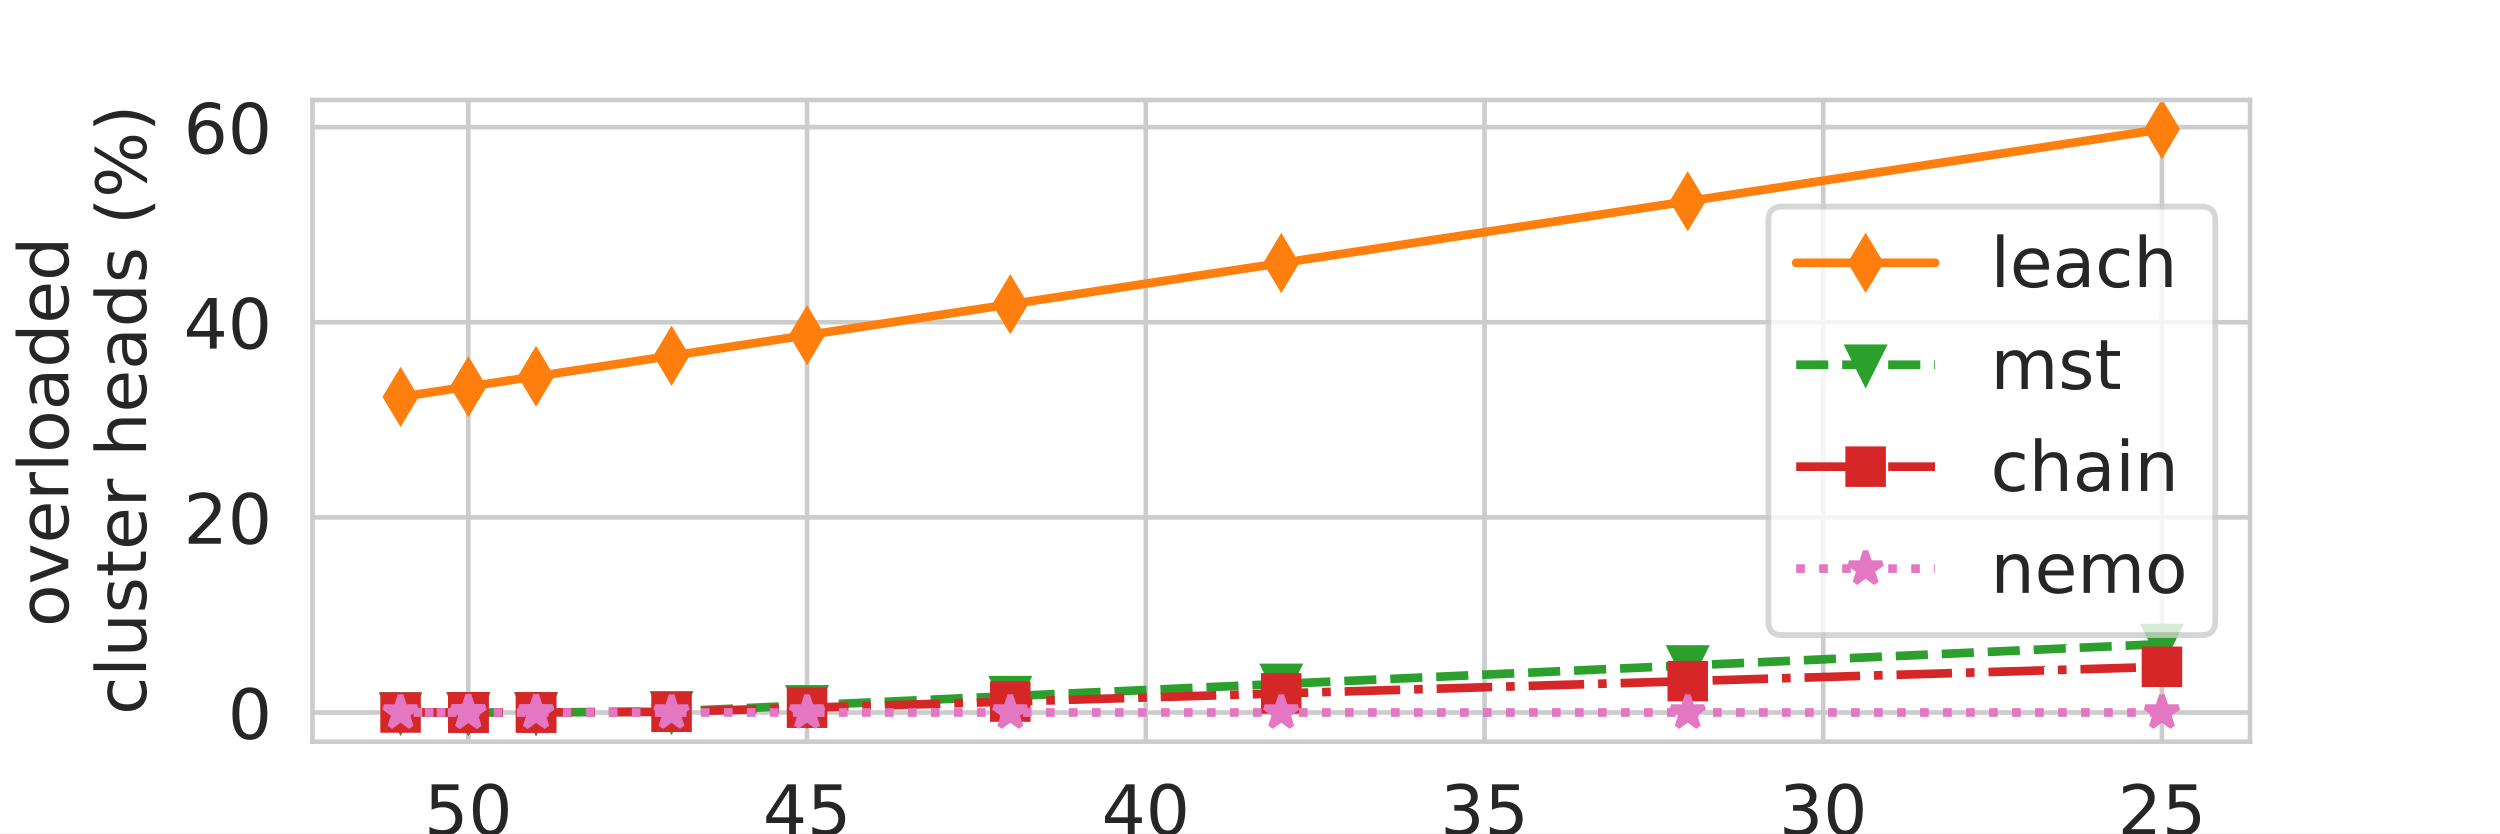
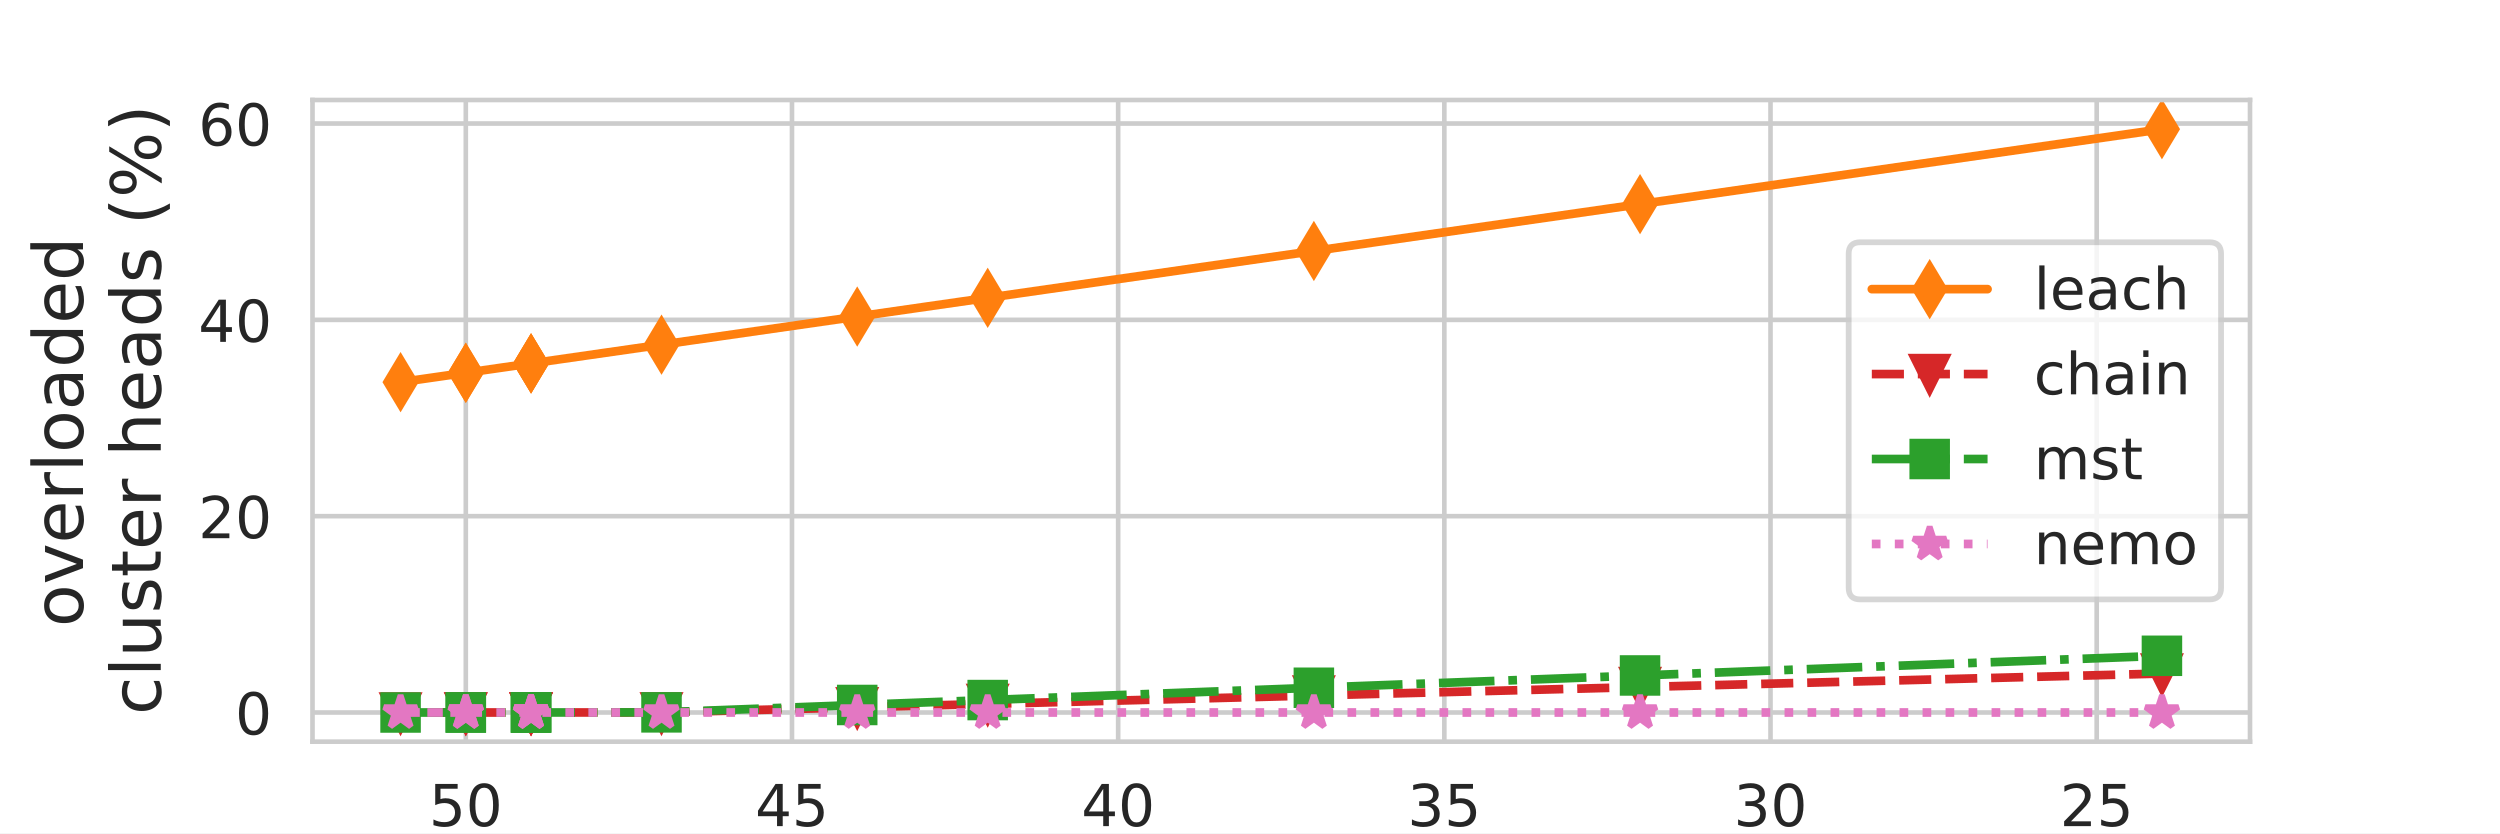
<svg xmlns="http://www.w3.org/2000/svg" xmlns:xlink="http://www.w3.org/1999/xlink" width="432pt" height="144pt" viewBox="0 0 432 144" version="1.1">
  <defs>
    <style type="text/css">*{stroke-linejoin: round; stroke-linecap: butt}</style>
  </defs>
  <g id="figure_1">
    <g id="patch_1">
      <path d="M 0 144  L 432 144  L 432 0  L 0 0  z " style="fill: #ffffff" />
    </g>
    <g id="axes_1">
      <g id="patch_2">
        <path d="M 54 128.16  L 388.8 128.16  L 388.8 17.28  L 54 17.28  z " style="fill: #ffffff" />
      </g>
      <g id="matplotlib.axis_1">
        <g id="xtick_1">
          <g id="line2d_1">
-             <path d="M 373.582 128.16  L 373.582 17.28  " clip-path="url(#pb130b63927)" style="fill: none; stroke: #cccccc; stroke-width: 0.8; stroke-linecap: round" />
+             <path d="M 362.309 128.16  L 362.309 17.28  " clip-path="url(#p43f0b38e1e)" style="fill: none; stroke: #cccccc; stroke-width: 0.8; stroke-linecap: round" />
          </g>
          <g id="text_1">
-             <g style="fill: #262626" transform="translate(365.9468 144.2781) scale(0.12 -0.12)">
+             <g style="fill: #262626" transform="translate(355.9466 142.7584) scale(0.1 -0.1)">
              <defs>
                <path id="DejaVuSans-32" d="M 1228 531  L 3431 531  L 3431 0  L 469 0  L 469 531  Q 828 903 1448 1529  Q 2069 2156 2228 2338  Q 2531 2678 2651 2914  Q 2772 3150 2772 3378  Q 2772 3750 2511 3984  Q 2250 4219 1831 4219  Q 1534 4219 1204 4116  Q 875 4013 500 3803  L 500 4441  Q 881 4594 1212 4672  Q 1544 4750 1819 4750  Q 2544 4750 2975 4387  Q 3406 4025 3406 3419  Q 3406 3131 3298 2873  Q 3191 2616 2906 2266  Q 2828 2175 2409 1742  Q 1991 1309 1228 531  z " transform="scale(0.015625)" />
                <path id="DejaVuSans-35" d="M 691 4666  L 3169 4666  L 3169 4134  L 1269 4134  L 1269 2991  Q 1406 3038 1543 3061  Q 1681 3084 1819 3084  Q 2600 3084 3056 2656  Q 3513 2228 3513 1497  Q 3513 744 3044 326  Q 2575 -91 1722 -91  Q 1428 -91 1123 -41  Q 819 9 494 109  L 494 744  Q 775 591 1075 516  Q 1375 441 1709 441  Q 2250 441 2565 725  Q 2881 1009 2881 1497  Q 2881 1984 2565 2268  Q 2250 2553 1709 2553  Q 1456 2553 1204 2497  Q 953 2441 691 2322  L 691 4666  z " transform="scale(0.015625)" />
              </defs>
              <use xlink:href="#DejaVuSans-32" />
              <use xlink:href="#DejaVuSans-35" x="63.623" />
            </g>
          </g>
        </g>
        <g id="xtick_2">
          <g id="line2d_2">
-             <path d="M 315.05 128.16  L 315.05 17.28  " clip-path="url(#pb130b63927)" style="fill: none; stroke: #cccccc; stroke-width: 0.8; stroke-linecap: round" />
+             <path d="M 305.945 128.16  L 305.945 17.28  " clip-path="url(#p43f0b38e1e)" style="fill: none; stroke: #cccccc; stroke-width: 0.8; stroke-linecap: round" />
          </g>
          <g id="text_2">
-             <g style="fill: #262626" transform="translate(307.4153 144.2781) scale(0.12 -0.12)">
+             <g style="fill: #262626" transform="translate(299.583 142.7584) scale(0.1 -0.1)">
              <defs>
                <path id="DejaVuSans-33" d="M 2597 2516  Q 3050 2419 3304 2112  Q 3559 1806 3559 1356  Q 3559 666 3084 287  Q 2609 -91 1734 -91  Q 1441 -91 1130 -33  Q 819 25 488 141  L 488 750  Q 750 597 1062 519  Q 1375 441 1716 441  Q 2309 441 2620 675  Q 2931 909 2931 1356  Q 2931 1769 2642 2001  Q 2353 2234 1838 2234  L 1294 2234  L 1294 2753  L 1863 2753  Q 2328 2753 2575 2939  Q 2822 3125 2822 3475  Q 2822 3834 2567 4026  Q 2313 4219 1838 4219  Q 1578 4219 1281 4162  Q 984 4106 628 3988  L 628 4550  Q 988 4650 1302 4700  Q 1616 4750 1894 4750  Q 2613 4750 3031 4423  Q 3450 4097 3450 3541  Q 3450 3153 3228 2886  Q 3006 2619 2597 2516  z " transform="scale(0.015625)" />
                <path id="DejaVuSans-30" d="M 2034 4250  Q 1547 4250 1301 3770  Q 1056 3291 1056 2328  Q 1056 1369 1301 889  Q 1547 409 2034 409  Q 2525 409 2770 889  Q 3016 1369 3016 2328  Q 3016 3291 2770 3770  Q 2525 4250 2034 4250  z M 2034 4750  Q 2819 4750 3233 4129  Q 3647 3509 3647 2328  Q 3647 1150 3233 529  Q 2819 -91 2034 -91  Q 1250 -91 836 529  Q 422 1150 422 2328  Q 422 3509 836 4129  Q 1250 4750 2034 4750  z " transform="scale(0.015625)" />
              </defs>
              <use xlink:href="#DejaVuSans-33" />
              <use xlink:href="#DejaVuSans-30" x="63.623" />
            </g>
          </g>
        </g>
        <g id="xtick_3">
          <g id="line2d_3">
-             <path d="M 256.519 128.16  L 256.519 17.28  " clip-path="url(#pb130b63927)" style="fill: none; stroke: #cccccc; stroke-width: 0.8; stroke-linecap: round" />
+             <path d="M 249.582 128.16  L 249.582 17.28  " clip-path="url(#p43f0b38e1e)" style="fill: none; stroke: #cccccc; stroke-width: 0.8; stroke-linecap: round" />
          </g>
          <g id="text_3">
-             <g style="fill: #262626" transform="translate(248.8839 144.2781) scale(0.12 -0.12)">
+             <g style="fill: #262626" transform="translate(243.2193 142.7584) scale(0.1 -0.1)">
              <use xlink:href="#DejaVuSans-33" />
              <use xlink:href="#DejaVuSans-35" x="63.623" />
            </g>
          </g>
        </g>
        <g id="xtick_4">
          <g id="line2d_4">
-             <path d="M 197.987 128.16  L 197.987 17.28  " clip-path="url(#pb130b63927)" style="fill: none; stroke: #cccccc; stroke-width: 0.8; stroke-linecap: round" />
+             <path d="M 193.218 128.16  L 193.218 17.28  " clip-path="url(#p43f0b38e1e)" style="fill: none; stroke: #cccccc; stroke-width: 0.8; stroke-linecap: round" />
          </g>
          <g id="text_4">
-             <g style="fill: #262626" transform="translate(190.3524 144.2781) scale(0.12 -0.12)">
+             <g style="fill: #262626" transform="translate(186.8557 142.7584) scale(0.1 -0.1)">
              <defs>
                <path id="DejaVuSans-34" d="M 2419 4116  L 825 1625  L 2419 1625  L 2419 4116  z M 2253 4666  L 3047 4666  L 3047 1625  L 3713 1625  L 3713 1100  L 3047 1100  L 3047 0  L 2419 0  L 2419 1100  L 313 1100  L 313 1709  L 2253 4666  z " transform="scale(0.015625)" />
              </defs>
              <use xlink:href="#DejaVuSans-34" />
              <use xlink:href="#DejaVuSans-30" x="63.623" />
            </g>
          </g>
        </g>
        <g id="xtick_5">
          <g id="line2d_5">
-             <path d="M 139.456 128.16  L 139.456 17.28  " clip-path="url(#pb130b63927)" style="fill: none; stroke: #cccccc; stroke-width: 0.8; stroke-linecap: round" />
+             <path d="M 136.855 128.16  L 136.855 17.28  " clip-path="url(#p43f0b38e1e)" style="fill: none; stroke: #cccccc; stroke-width: 0.8; stroke-linecap: round" />
          </g>
          <g id="text_5">
-             <g style="fill: #262626" transform="translate(131.8209 144.2781) scale(0.12 -0.12)">
+             <g style="fill: #262626" transform="translate(130.492 142.7584) scale(0.1 -0.1)">
              <use xlink:href="#DejaVuSans-34" />
              <use xlink:href="#DejaVuSans-35" x="63.623" />
            </g>
          </g>
        </g>
        <g id="xtick_6">
          <g id="line2d_6">
-             <path d="M 80.924 128.16  L 80.924 17.28  " clip-path="url(#pb130b63927)" style="fill: none; stroke: #cccccc; stroke-width: 0.8; stroke-linecap: round" />
+             <path d="M 80.491 128.16  L 80.491 17.28  " clip-path="url(#p43f0b38e1e)" style="fill: none; stroke: #cccccc; stroke-width: 0.8; stroke-linecap: round" />
          </g>
          <g id="text_6">
-             <g style="fill: #262626" transform="translate(73.28948 144.2781) scale(0.12 -0.12)">
+             <g style="fill: #262626" transform="translate(74.12841 142.7584) scale(0.1 -0.1)">
              <use xlink:href="#DejaVuSans-35" />
              <use xlink:href="#DejaVuSans-30" x="63.623" />
            </g>
          </g>
        </g>
        <g id="text_7">
-           <g style="fill: #262626" transform="translate(166.9884 159.8919) scale(0.12 -0.12)">
+           <g style="fill: #262626" transform="translate(166.9884 157.9563) scale(0.12 -0.12)">
            <defs>
              <path id="DejaVuSans-6d" d="M 3328 2828  Q 3544 3216 3844 3400  Q 4144 3584 4550 3584  Q 5097 3584 5394 3201  Q 5691 2819 5691 2113  L 5691 0  L 5113 0  L 5113 2094  Q 5113 2597 4934 2840  Q 4756 3084 4391 3084  Q 3944 3084 3684 2787  Q 3425 2491 3425 1978  L 3425 0  L 2847 0  L 2847 2094  Q 2847 2600 2669 2842  Q 2491 3084 2119 3084  Q 1678 3084 1418 2786  Q 1159 2488 1159 1978  L 1159 0  L 581 0  L 581 3500  L 1159 3500  L 1159 2956  Q 1356 3278 1631 3431  Q 1906 3584 2284 3584  Q 2666 3584 2933 3390  Q 3200 3197 3328 2828  z " transform="scale(0.015625)" />
              <path id="DejaVuSans-65" d="M 3597 1894  L 3597 1613  L 953 1613  Q 991 1019 1311 708  Q 1631 397 2203 397  Q 2534 397 2845 478  Q 3156 559 3463 722  L 3463 178  Q 3153 47 2828 -22  Q 2503 -91 2169 -91  Q 1331 -91 842 396  Q 353 884 353 1716  Q 353 2575 817 3079  Q 1281 3584 2069 3584  Q 2775 3584 3186 3129  Q 3597 2675 3597 1894  z M 3022 2063  Q 3016 2534 2758 2815  Q 2500 3097 2075 3097  Q 1594 3097 1305 2825  Q 1016 2553 972 2059  L 3022 2063  z " transform="scale(0.015625)" />
              <path id="DejaVuSans-64" d="M 2906 2969  L 2906 4863  L 3481 4863  L 3481 0  L 2906 0  L 2906 525  Q 2725 213 2448 61  Q 2172 -91 1784 -91  Q 1150 -91 751 415  Q 353 922 353 1747  Q 353 2572 751 3078  Q 1150 3584 1784 3584  Q 2172 3584 2448 3432  Q 2725 3281 2906 2969  z M 947 1747  Q 947 1113 1208 752  Q 1469 391 1925 391  Q 2381 391 2643 752  Q 2906 1113 2906 1747  Q 2906 2381 2643 2742  Q 2381 3103 1925 3103  Q 1469 3103 1208 2742  Q 947 2381 947 1747  z " transform="scale(0.015625)" />
              <path id="DejaVuSans-69" d="M 603 3500  L 1178 3500  L 1178 0  L 603 0  L 603 3500  z M 603 4863  L 1178 4863  L 1178 4134  L 603 4134  L 603 4863  z " transform="scale(0.015625)" />
              <path id="DejaVuSans-61" d="M 2194 1759  Q 1497 1759 1228 1600  Q 959 1441 959 1056  Q 959 750 1161 570  Q 1363 391 1709 391  Q 2188 391 2477 730  Q 2766 1069 2766 1631  L 2766 1759  L 2194 1759  z M 3341 1997  L 3341 0  L 2766 0  L 2766 531  Q 2569 213 2275 61  Q 1981 -91 1556 -91  Q 1019 -91 701 211  Q 384 513 384 1019  Q 384 1609 779 1909  Q 1175 2209 1959 2209  L 2766 2209  L 2766 2266  Q 2766 2663 2505 2880  Q 2244 3097 1772 3097  Q 1472 3097 1187 3025  Q 903 2953 641 2809  L 641 3341  Q 956 3463 1253 3523  Q 1550 3584 1831 3584  Q 2591 3584 2966 3190  Q 3341 2797 3341 1997  z " transform="scale(0.015625)" />
              <path id="DejaVuSans-6e" d="M 3513 2113  L 3513 0  L 2938 0  L 2938 2094  Q 2938 2591 2744 2837  Q 2550 3084 2163 3084  Q 1697 3084 1428 2787  Q 1159 2491 1159 1978  L 1159 0  L 581 0  L 581 3500  L 1159 3500  L 1159 2956  Q 1366 3272 1645 3428  Q 1925 3584 2291 3584  Q 2894 3584 3203 3211  Q 3513 2838 3513 2113  z " transform="scale(0.015625)" />
              <path id="DejaVuSans-20" transform="scale(0.015625)" />
              <path id="DejaVuSans-28" d="M 1984 4856  Q 1566 4138 1362 3434  Q 1159 2731 1159 2009  Q 1159 1288 1364 580  Q 1569 -128 1984 -844  L 1484 -844  Q 1016 -109 783 600  Q 550 1309 550 2009  Q 550 2706 781 3412  Q 1013 4119 1484 4856  L 1984 4856  z " transform="scale(0.015625)" />
              <path id="DejaVuSans-63" d="M 3122 3366  L 3122 2828  Q 2878 2963 2633 3030  Q 2388 3097 2138 3097  Q 1578 3097 1268 2742  Q 959 2388 959 1747  Q 959 1106 1268 751  Q 1578 397 2138 397  Q 2388 397 2633 464  Q 2878 531 3122 666  L 3122 134  Q 2881 22 2623 -34  Q 2366 -91 2075 -91  Q 1284 -91 818 406  Q 353 903 353 1747  Q 353 2603 823 3093  Q 1294 3584 2113 3584  Q 2378 3584 2631 3529  Q 2884 3475 3122 3366  z " transform="scale(0.015625)" />
              <path id="DejaVuSans-70" d="M 1159 525  L 1159 -1331  L 581 -1331  L 581 3500  L 1159 3500  L 1159 2969  Q 1341 3281 1617 3432  Q 1894 3584 2278 3584  Q 2916 3584 3314 3078  Q 3713 2572 3713 1747  Q 3713 922 3314 415  Q 2916 -91 2278 -91  Q 1894 -91 1617 61  Q 1341 213 1159 525  z M 3116 1747  Q 3116 2381 2855 2742  Q 2594 3103 2138 3103  Q 1681 3103 1420 2742  Q 1159 2381 1159 1747  Q 1159 1113 1420 752  Q 1681 391 2138 391  Q 2594 391 2855 752  Q 3116 1113 3116 1747  z " transform="scale(0.015625)" />
              <path id="DejaVuSans-74" d="M 1172 4494  L 1172 3500  L 2356 3500  L 2356 3053  L 1172 3053  L 1172 1153  Q 1172 725 1289 603  Q 1406 481 1766 481  L 2356 481  L 2356 0  L 1766 0  Q 1100 0 847 248  Q 594 497 594 1153  L 594 3053  L 172 3053  L 172 3500  L 594 3500  L 594 4494  L 1172 4494  z " transform="scale(0.015625)" />
              <path id="DejaVuSans-79" d="M 2059 -325  Q 1816 -950 1584 -1140  Q 1353 -1331 966 -1331  L 506 -1331  L 506 -850  L 844 -850  Q 1081 -850 1212 -737  Q 1344 -625 1503 -206  L 1606 56  L 191 3500  L 800 3500  L 1894 763  L 2988 3500  L 3597 3500  L 2059 -325  z " transform="scale(0.015625)" />
              <path id="DejaVuSans-29" d="M 513 4856  L 1013 4856  Q 1481 4119 1714 3412  Q 1947 2706 1947 2009  Q 1947 1309 1714 600  Q 1481 -109 1013 -844  L 513 -844  Q 928 -128 1133 580  Q 1338 1288 1338 2009  Q 1338 2731 1133 3434  Q 928 4138 513 4856  z " transform="scale(0.015625)" />
            </defs>
            <use xlink:href="#DejaVuSans-6d" />
            <use xlink:href="#DejaVuSans-65" x="97.412" />
            <use xlink:href="#DejaVuSans-64" x="158.936" />
            <use xlink:href="#DejaVuSans-69" x="222.412" />
            <use xlink:href="#DejaVuSans-61" x="250.195" />
            <use xlink:href="#DejaVuSans-6e" x="311.475" />
            <use xlink:href="#DejaVuSans-20" x="374.854" />
            <use xlink:href="#DejaVuSans-28" x="406.641" />
            <use xlink:href="#DejaVuSans-63" x="445.654" />
            <use xlink:href="#DejaVuSans-61" x="500.635" />
            <use xlink:href="#DejaVuSans-70" x="561.914" />
            <use xlink:href="#DejaVuSans-61" x="625.391" />
            <use xlink:href="#DejaVuSans-63" x="686.67" />
            <use xlink:href="#DejaVuSans-69" x="741.65" />
            <use xlink:href="#DejaVuSans-74" x="769.434" />
            <use xlink:href="#DejaVuSans-79" x="808.643" />
            <use xlink:href="#DejaVuSans-29" x="867.822" />
          </g>
        </g>
      </g>
      <g id="matplotlib.axis_2">
        <g id="ytick_1">
          <g id="line2d_7">
-             <path d="M 54 123.12  L 388.8 123.12  " clip-path="url(#pb130b63927)" style="fill: none; stroke: #cccccc; stroke-width: 0.8; stroke-linecap: round" />
+             <path d="M 54 123.12  L 388.8 123.12  " clip-path="url(#p43f0b38e1e)" style="fill: none; stroke: #cccccc; stroke-width: 0.8; stroke-linecap: round" />
          </g>
          <g id="text_8">
-             <g style="fill: #262626" transform="translate(39.365 127.6791) scale(0.12 -0.12)">
+             <g style="fill: #262626" transform="translate(40.6375 126.9192) scale(0.1 -0.1)">
              <use xlink:href="#DejaVuSans-30" />
            </g>
          </g>
        </g>
        <g id="ytick_2">
          <g id="line2d_8">
-             <path d="M 54 89.402  L 388.8 89.402  " clip-path="url(#pb130b63927)" style="fill: none; stroke: #cccccc; stroke-width: 0.8; stroke-linecap: round" />
+             <path d="M 54 89.196  L 388.8 89.196  " clip-path="url(#p43f0b38e1e)" style="fill: none; stroke: #cccccc; stroke-width: 0.8; stroke-linecap: round" />
          </g>
          <g id="text_9">
-             <g style="fill: #262626" transform="translate(31.73 93.96106) scale(0.12 -0.12)">
+             <g style="fill: #262626" transform="translate(34.275 92.99571) scale(0.1 -0.1)">
              <use xlink:href="#DejaVuSans-32" />
              <use xlink:href="#DejaVuSans-30" x="63.623" />
            </g>
          </g>
        </g>
        <g id="ytick_3">
          <g id="line2d_9">
-             <path d="M 54 55.684  L 388.8 55.684  " clip-path="url(#pb130b63927)" style="fill: none; stroke: #cccccc; stroke-width: 0.8; stroke-linecap: round" />
+             <path d="M 54 55.273  L 388.8 55.273  " clip-path="url(#p43f0b38e1e)" style="fill: none; stroke: #cccccc; stroke-width: 0.8; stroke-linecap: round" />
          </g>
          <g id="text_10">
-             <g style="fill: #262626" transform="translate(31.73 60.24307) scale(0.12 -0.12)">
+             <g style="fill: #262626" transform="translate(34.275 59.07219) scale(0.1 -0.1)">
              <use xlink:href="#DejaVuSans-34" />
              <use xlink:href="#DejaVuSans-30" x="63.623" />
            </g>
          </g>
        </g>
        <g id="ytick_4">
          <g id="line2d_10">
-             <path d="M 54 21.966  L 388.8 21.966  " clip-path="url(#pb130b63927)" style="fill: none; stroke: #cccccc; stroke-width: 0.8; stroke-linecap: round" />
+             <path d="M 54 21.349  L 388.8 21.349  " clip-path="url(#p43f0b38e1e)" style="fill: none; stroke: #cccccc; stroke-width: 0.8; stroke-linecap: round" />
          </g>
          <g id="text_11">
-             <g style="fill: #262626" transform="translate(31.73 26.52507) scale(0.12 -0.12)">
+             <g style="fill: #262626" transform="translate(34.275 25.14868) scale(0.1 -0.1)">
              <defs>
                <path id="DejaVuSans-36" d="M 2113 2584  Q 1688 2584 1439 2293  Q 1191 2003 1191 1497  Q 1191 994 1439 701  Q 1688 409 2113 409  Q 2538 409 2786 701  Q 3034 994 3034 1497  Q 3034 2003 2786 2293  Q 2538 2584 2113 2584  z M 3366 4563  L 3366 3988  Q 3128 4100 2886 4159  Q 2644 4219 2406 4219  Q 1781 4219 1451 3797  Q 1122 3375 1075 2522  Q 1259 2794 1537 2939  Q 1816 3084 2150 3084  Q 2853 3084 3261 2657  Q 3669 2231 3669 1497  Q 3669 778 3244 343  Q 2819 -91 2113 -91  Q 1303 -91 875 529  Q 447 1150 447 2328  Q 447 3434 972 4092  Q 1497 4750 2381 4750  Q 2619 4750 2861 4703  Q 3103 4656 3366 4563  z " transform="scale(0.015625)" />
              </defs>
              <use xlink:href="#DejaVuSans-36" />
              <use xlink:href="#DejaVuSans-30" x="63.623" />
            </g>
          </g>
        </g>
        <g id="text_12">
-           <g style="fill: #262626" transform="translate(11.797 108.3328) rotate(-90) scale(0.12 -0.12)">
+           <g style="fill: #262626" transform="translate(14.342 108.3328) rotate(-90) scale(0.12 -0.12)">
            <defs>
              <path id="DejaVuSans-6f" d="M 1959 3097  Q 1497 3097 1228 2736  Q 959 2375 959 1747  Q 959 1119 1226 758  Q 1494 397 1959 397  Q 2419 397 2687 759  Q 2956 1122 2956 1747  Q 2956 2369 2687 2733  Q 2419 3097 1959 3097  z M 1959 3584  Q 2709 3584 3137 3096  Q 3566 2609 3566 1747  Q 3566 888 3137 398  Q 2709 -91 1959 -91  Q 1206 -91 779 398  Q 353 888 353 1747  Q 353 2609 779 3096  Q 1206 3584 1959 3584  z " transform="scale(0.015625)" />
              <path id="DejaVuSans-76" d="M 191 3500  L 800 3500  L 1894 563  L 2988 3500  L 3597 3500  L 2284 0  L 1503 0  L 191 3500  z " transform="scale(0.015625)" />
              <path id="DejaVuSans-72" d="M 2631 2963  Q 2534 3019 2420 3045  Q 2306 3072 2169 3072  Q 1681 3072 1420 2755  Q 1159 2438 1159 1844  L 1159 0  L 581 0  L 581 3500  L 1159 3500  L 1159 2956  Q 1341 3275 1631 3429  Q 1922 3584 2338 3584  Q 2397 3584 2469 3576  Q 2541 3569 2628 3553  L 2631 2963  z " transform="scale(0.015625)" />
              <path id="DejaVuSans-6c" d="M 603 4863  L 1178 4863  L 1178 0  L 603 0  L 603 4863  z " transform="scale(0.015625)" />
            </defs>
            <use xlink:href="#DejaVuSans-6f" />
            <use xlink:href="#DejaVuSans-76" x="61.182" />
            <use xlink:href="#DejaVuSans-65" x="120.361" />
            <use xlink:href="#DejaVuSans-72" x="181.885" />
            <use xlink:href="#DejaVuSans-6c" x="222.998" />
            <use xlink:href="#DejaVuSans-6f" x="250.781" />
            <use xlink:href="#DejaVuSans-61" x="311.963" />
            <use xlink:href="#DejaVuSans-64" x="373.242" />
            <use xlink:href="#DejaVuSans-65" x="436.719" />
            <use xlink:href="#DejaVuSans-64" x="498.242" />
            <use xlink:href="#DejaVuSans-20" x="561.719" />
          </g>
-           <g style="fill: #262626" transform="translate(25.23438 127.3341) rotate(-90) scale(0.12 -0.12)">
+           <g style="fill: #262626" transform="translate(27.77938 127.3341) rotate(-90) scale(0.12 -0.12)">
            <defs>
              <path id="DejaVuSans-75" d="M 544 1381  L 544 3500  L 1119 3500  L 1119 1403  Q 1119 906 1312 657  Q 1506 409 1894 409  Q 2359 409 2629 706  Q 2900 1003 2900 1516  L 2900 3500  L 3475 3500  L 3475 0  L 2900 0  L 2900 538  Q 2691 219 2414 64  Q 2138 -91 1772 -91  Q 1169 -91 856 284  Q 544 659 544 1381  z M 1991 3584  L 1991 3584  z " transform="scale(0.015625)" />
              <path id="DejaVuSans-73" d="M 2834 3397  L 2834 2853  Q 2591 2978 2328 3040  Q 2066 3103 1784 3103  Q 1356 3103 1142 2972  Q 928 2841 928 2578  Q 928 2378 1081 2264  Q 1234 2150 1697 2047  L 1894 2003  Q 2506 1872 2764 1633  Q 3022 1394 3022 966  Q 3022 478 2636 193  Q 2250 -91 1575 -91  Q 1294 -91 989 -36  Q 684 19 347 128  L 347 722  Q 666 556 975 473  Q 1284 391 1588 391  Q 1994 391 2212 530  Q 2431 669 2431 922  Q 2431 1156 2273 1281  Q 2116 1406 1581 1522  L 1381 1569  Q 847 1681 609 1914  Q 372 2147 372 2553  Q 372 3047 722 3315  Q 1072 3584 1716 3584  Q 2034 3584 2315 3537  Q 2597 3491 2834 3397  z " transform="scale(0.015625)" />
              <path id="DejaVuSans-68" d="M 3513 2113  L 3513 0  L 2938 0  L 2938 2094  Q 2938 2591 2744 2837  Q 2550 3084 2163 3084  Q 1697 3084 1428 2787  Q 1159 2491 1159 1978  L 1159 0  L 581 0  L 581 4863  L 1159 4863  L 1159 2956  Q 1366 3272 1645 3428  Q 1925 3584 2291 3584  Q 2894 3584 3203 3211  Q 3513 2838 3513 2113  z " transform="scale(0.015625)" />
              <path id="DejaVuSans-25" d="M 4653 2053  Q 4381 2053 4226 1822  Q 4072 1591 4072 1178  Q 4072 772 4226 539  Q 4381 306 4653 306  Q 4919 306 5073 539  Q 5228 772 5228 1178  Q 5228 1588 5073 1820  Q 4919 2053 4653 2053  z M 4653 2450  Q 5147 2450 5437 2106  Q 5728 1763 5728 1178  Q 5728 594 5436 251  Q 5144 -91 4653 -91  Q 4153 -91 3862 251  Q 3572 594 3572 1178  Q 3572 1766 3864 2108  Q 4156 2450 4653 2450  z M 1428 4353  Q 1159 4353 1004 4120  Q 850 3888 850 3481  Q 850 3069 1003 2837  Q 1156 2606 1428 2606  Q 1700 2606 1854 2837  Q 2009 3069 2009 3481  Q 2009 3884 1853 4118  Q 1697 4353 1428 4353  z M 4250 4750  L 4750 4750  L 1831 -91  L 1331 -91  L 4250 4750  z M 1428 4750  Q 1922 4750 2215 4408  Q 2509 4066 2509 3481  Q 2509 2891 2217 2550  Q 1925 2209 1428 2209  Q 931 2209 642 2551  Q 353 2894 353 3481  Q 353 4063 643 4406  Q 934 4750 1428 4750  z " transform="scale(0.015625)" />
            </defs>
            <use xlink:href="#DejaVuSans-20" />
            <use xlink:href="#DejaVuSans-63" x="31.787" />
            <use xlink:href="#DejaVuSans-6c" x="86.768" />
            <use xlink:href="#DejaVuSans-75" x="114.551" />
            <use xlink:href="#DejaVuSans-73" x="177.93" />
            <use xlink:href="#DejaVuSans-74" x="230.029" />
            <use xlink:href="#DejaVuSans-65" x="269.238" />
            <use xlink:href="#DejaVuSans-72" x="330.762" />
            <use xlink:href="#DejaVuSans-20" x="371.875" />
            <use xlink:href="#DejaVuSans-68" x="403.662" />
            <use xlink:href="#DejaVuSans-65" x="467.041" />
            <use xlink:href="#DejaVuSans-61" x="528.564" />
            <use xlink:href="#DejaVuSans-64" x="589.844" />
            <use xlink:href="#DejaVuSans-73" x="653.32" />
            <use xlink:href="#DejaVuSans-20" x="705.42" />
            <use xlink:href="#DejaVuSans-28" x="737.207" />
            <use xlink:href="#DejaVuSans-25" x="776.221" />
            <use xlink:href="#DejaVuSans-29" x="871.24" />
          </g>
        </g>
      </g>
      <g id="line2d_11">
-         <path d="M 80.924 66.808  L 80.924 66.808  L 69.218 68.588  L 80.924 66.808  L 92.631 65.029  L 92.631 65.029  L 116.043 61.47  L 139.456 57.911  L 174.575 52.572  L 221.4 45.454  L 291.638 34.777  L 373.582 22.32  " clip-path="url(#pb130b63927)" style="fill: none; stroke: #ff7f0e; stroke-width: 1.5; stroke-linecap: round" />
+         <path d="M 80.491 64.417  L 69.218 66.036  L 80.491 64.417  L 91.764 62.798  L 91.764 62.798  L 91.764 62.798  L 114.309 59.559  L 148.127 54.702  L 170.673 51.464  L 227.036 43.368  L 283.4 35.273  L 373.582 22.32  " clip-path="url(#p43f0b38e1e)" style="fill: none; stroke: #ff7f0e; stroke-width: 1.5; stroke-linecap: round" />
        <defs>
-           <path id="mc8552ccca1" d="M -0 4.243  L 2.546 0  L 0 -4.243  L -2.546 -0  z " style="stroke: #ff7f0e; stroke-linejoin: miter" />
+           <path id="me8bf20d303" d="M -0 4.243  L 2.546 0  L 0 -4.243  L -2.546 -0  z " style="stroke: #ff7f0e; stroke-linejoin: miter" />
        </defs>
-         <g clip-path="url(#pb130b63927)">
-           <use xlink:href="#mc8552ccca1" x="80.924" y="66.808" style="fill: #ff7f0e; stroke: #ff7f0e; stroke-linejoin: miter" />
-           <use xlink:href="#mc8552ccca1" x="80.924" y="66.808" style="fill: #ff7f0e; stroke: #ff7f0e; stroke-linejoin: miter" />
-           <use xlink:href="#mc8552ccca1" x="69.218" y="68.588" style="fill: #ff7f0e; stroke: #ff7f0e; stroke-linejoin: miter" />
-           <use xlink:href="#mc8552ccca1" x="80.924" y="66.808" style="fill: #ff7f0e; stroke: #ff7f0e; stroke-linejoin: miter" />
-           <use xlink:href="#mc8552ccca1" x="92.631" y="65.029" style="fill: #ff7f0e; stroke: #ff7f0e; stroke-linejoin: miter" />
-           <use xlink:href="#mc8552ccca1" x="92.631" y="65.029" style="fill: #ff7f0e; stroke: #ff7f0e; stroke-linejoin: miter" />
-           <use xlink:href="#mc8552ccca1" x="116.043" y="61.47" style="fill: #ff7f0e; stroke: #ff7f0e; stroke-linejoin: miter" />
-           <use xlink:href="#mc8552ccca1" x="139.456" y="57.911" style="fill: #ff7f0e; stroke: #ff7f0e; stroke-linejoin: miter" />
-           <use xlink:href="#mc8552ccca1" x="174.575" y="52.572" style="fill: #ff7f0e; stroke: #ff7f0e; stroke-linejoin: miter" />
-           <use xlink:href="#mc8552ccca1" x="221.4" y="45.454" style="fill: #ff7f0e; stroke: #ff7f0e; stroke-linejoin: miter" />
-           <use xlink:href="#mc8552ccca1" x="291.638" y="34.777" style="fill: #ff7f0e; stroke: #ff7f0e; stroke-linejoin: miter" />
-           <use xlink:href="#mc8552ccca1" x="373.582" y="22.32" style="fill: #ff7f0e; stroke: #ff7f0e; stroke-linejoin: miter" />
+         <g clip-path="url(#p43f0b38e1e)">
+           <use xlink:href="#me8bf20d303" x="80.491" y="64.417" style="fill: #ff7f0e; stroke: #ff7f0e; stroke-linejoin: miter" />
+           <use xlink:href="#me8bf20d303" x="69.218" y="66.036" style="fill: #ff7f0e; stroke: #ff7f0e; stroke-linejoin: miter" />
+           <use xlink:href="#me8bf20d303" x="80.491" y="64.417" style="fill: #ff7f0e; stroke: #ff7f0e; stroke-linejoin: miter" />
+           <use xlink:href="#me8bf20d303" x="91.764" y="62.798" style="fill: #ff7f0e; stroke: #ff7f0e; stroke-linejoin: miter" />
+           <use xlink:href="#me8bf20d303" x="91.764" y="62.798" style="fill: #ff7f0e; stroke: #ff7f0e; stroke-linejoin: miter" />
+           <use xlink:href="#me8bf20d303" x="91.764" y="62.798" style="fill: #ff7f0e; stroke: #ff7f0e; stroke-linejoin: miter" />
+           <use xlink:href="#me8bf20d303" x="114.309" y="59.559" style="fill: #ff7f0e; stroke: #ff7f0e; stroke-linejoin: miter" />
+           <use xlink:href="#me8bf20d303" x="148.127" y="54.702" style="fill: #ff7f0e; stroke: #ff7f0e; stroke-linejoin: miter" />
+           <use xlink:href="#me8bf20d303" x="170.673" y="51.464" style="fill: #ff7f0e; stroke: #ff7f0e; stroke-linejoin: miter" />
+           <use xlink:href="#me8bf20d303" x="227.036" y="43.368" style="fill: #ff7f0e; stroke: #ff7f0e; stroke-linejoin: miter" />
+           <use xlink:href="#me8bf20d303" x="283.4" y="35.273" style="fill: #ff7f0e; stroke: #ff7f0e; stroke-linejoin: miter" />
+           <use xlink:href="#me8bf20d303" x="373.582" y="22.32" style="fill: #ff7f0e; stroke: #ff7f0e; stroke-linejoin: miter" />
        </g>
      </g>
      <g id="line2d_12">
-         <path d="M 80.924 123.12  L 80.924 123.12  L 69.218 123.12  L 80.924 123.12  L 92.631 123.12  L 92.631 123.12  L 116.043 122.939  L 139.456 121.879  L 174.575 120.29  L 221.4 118.172  L 291.638 114.994  L 373.582 111.286  " clip-path="url(#pb130b63927)" style="fill: none; stroke-dasharray: 5.55,2.4; stroke-dashoffset: 0; stroke: #2ca02c; stroke-width: 1.5" />
+         <path d="M 80.491 123.12  L 69.218 123.12  L 80.491 123.12  L 91.764 123.12  L 91.764 123.12  L 91.764 123.12  L 114.309 123.103  L 148.127 122.227  L 170.673 121.643  L 227.036 120.183  L 283.4 118.724  L 373.582 116.388  " clip-path="url(#p43f0b38e1e)" style="fill: none; stroke-dasharray: 5.55,2.4; stroke-dashoffset: 0; stroke: #d62728; stroke-width: 1.5" />
        <defs>
-           <path id="m13fbd58dda" d="M -0 3  L 3 -3  L -3 -3  z " style="stroke: #2ca02c; stroke-linejoin: miter" />
+           <path id="m588285e957" d="M -0 3  L 3 -3  L -3 -3  z " style="stroke: #d62728; stroke-linejoin: miter" />
        </defs>
-         <g clip-path="url(#pb130b63927)">
-           <use xlink:href="#m13fbd58dda" x="80.924" y="123.12" style="fill: #2ca02c; stroke: #2ca02c; stroke-linejoin: miter" />
-           <use xlink:href="#m13fbd58dda" x="80.924" y="123.12" style="fill: #2ca02c; stroke: #2ca02c; stroke-linejoin: miter" />
-           <use xlink:href="#m13fbd58dda" x="69.218" y="123.12" style="fill: #2ca02c; stroke: #2ca02c; stroke-linejoin: miter" />
-           <use xlink:href="#m13fbd58dda" x="80.924" y="123.12" style="fill: #2ca02c; stroke: #2ca02c; stroke-linejoin: miter" />
-           <use xlink:href="#m13fbd58dda" x="92.631" y="123.12" style="fill: #2ca02c; stroke: #2ca02c; stroke-linejoin: miter" />
-           <use xlink:href="#m13fbd58dda" x="92.631" y="123.12" style="fill: #2ca02c; stroke: #2ca02c; stroke-linejoin: miter" />
-           <use xlink:href="#m13fbd58dda" x="116.043" y="122.939" style="fill: #2ca02c; stroke: #2ca02c; stroke-linejoin: miter" />
-           <use xlink:href="#m13fbd58dda" x="139.456" y="121.879" style="fill: #2ca02c; stroke: #2ca02c; stroke-linejoin: miter" />
-           <use xlink:href="#m13fbd58dda" x="174.575" y="120.29" style="fill: #2ca02c; stroke: #2ca02c; stroke-linejoin: miter" />
-           <use xlink:href="#m13fbd58dda" x="221.4" y="118.172" style="fill: #2ca02c; stroke: #2ca02c; stroke-linejoin: miter" />
-           <use xlink:href="#m13fbd58dda" x="291.638" y="114.994" style="fill: #2ca02c; stroke: #2ca02c; stroke-linejoin: miter" />
-           <use xlink:href="#m13fbd58dda" x="373.582" y="111.286" style="fill: #2ca02c; stroke: #2ca02c; stroke-linejoin: miter" />
+         <g clip-path="url(#p43f0b38e1e)">
+           <use xlink:href="#m588285e957" x="80.491" y="123.12" style="fill: #d62728; stroke: #d62728; stroke-linejoin: miter" />
+           <use xlink:href="#m588285e957" x="69.218" y="123.12" style="fill: #d62728; stroke: #d62728; stroke-linejoin: miter" />
+           <use xlink:href="#m588285e957" x="80.491" y="123.12" style="fill: #d62728; stroke: #d62728; stroke-linejoin: miter" />
+           <use xlink:href="#m588285e957" x="91.764" y="123.12" style="fill: #d62728; stroke: #d62728; stroke-linejoin: miter" />
+           <use xlink:href="#m588285e957" x="91.764" y="123.12" style="fill: #d62728; stroke: #d62728; stroke-linejoin: miter" />
+           <use xlink:href="#m588285e957" x="91.764" y="123.12" style="fill: #d62728; stroke: #d62728; stroke-linejoin: miter" />
+           <use xlink:href="#m588285e957" x="114.309" y="123.103" style="fill: #d62728; stroke: #d62728; stroke-linejoin: miter" />
+           <use xlink:href="#m588285e957" x="148.127" y="122.227" style="fill: #d62728; stroke: #d62728; stroke-linejoin: miter" />
+           <use xlink:href="#m588285e957" x="170.673" y="121.643" style="fill: #d62728; stroke: #d62728; stroke-linejoin: miter" />
+           <use xlink:href="#m588285e957" x="227.036" y="120.183" style="fill: #d62728; stroke: #d62728; stroke-linejoin: miter" />
+           <use xlink:href="#m588285e957" x="283.4" y="118.724" style="fill: #d62728; stroke: #d62728; stroke-linejoin: miter" />
+           <use xlink:href="#m588285e957" x="373.582" y="116.388" style="fill: #d62728; stroke: #d62728; stroke-linejoin: miter" />
        </g>
      </g>
      <g id="line2d_13">
-         <path d="M 80.924 123.12  L 80.924 123.12  L 69.218 123.12  L 80.924 123.12  L 92.631 123.12  L 92.631 123.12  L 116.043 122.999  L 139.456 122.292  L 174.575 121.232  L 221.4 119.818  L 291.638 117.697  L 373.582 115.223  " clip-path="url(#pb130b63927)" style="fill: none; stroke-dasharray: 9.6,2.4,1.5,2.4; stroke-dashoffset: 0; stroke: #d62728; stroke-width: 1.5" />
+         <path d="M 80.491 123.12  L 69.218 123.12  L 80.491 123.12  L 91.764 123.12  L 91.764 123.12  L 91.764 123.12  L 114.309 123.095  L 148.127 121.82  L 170.673 120.97  L 227.036 118.845  L 283.4 116.72  L 373.582 113.321  " clip-path="url(#p43f0b38e1e)" style="fill: none; stroke-dasharray: 9.6,2.4,1.5,2.4; stroke-dashoffset: 0; stroke: #2ca02c; stroke-width: 1.5" />
        <defs>
-           <path id="m0f32783b7b" d="M -3 3  L 3 3  L 3 -3  L -3 -3  z " style="stroke: #d62728; stroke-linejoin: miter" />
+           <path id="m4b79796c1a" d="M -3 3  L 3 3  L 3 -3  L -3 -3  z " style="stroke: #2ca02c; stroke-linejoin: miter" />
        </defs>
-         <g clip-path="url(#pb130b63927)">
-           <use xlink:href="#m0f32783b7b" x="80.924" y="123.12" style="fill: #d62728; stroke: #d62728; stroke-linejoin: miter" />
-           <use xlink:href="#m0f32783b7b" x="80.924" y="123.12" style="fill: #d62728; stroke: #d62728; stroke-linejoin: miter" />
-           <use xlink:href="#m0f32783b7b" x="69.218" y="123.12" style="fill: #d62728; stroke: #d62728; stroke-linejoin: miter" />
-           <use xlink:href="#m0f32783b7b" x="80.924" y="123.12" style="fill: #d62728; stroke: #d62728; stroke-linejoin: miter" />
-           <use xlink:href="#m0f32783b7b" x="92.631" y="123.12" style="fill: #d62728; stroke: #d62728; stroke-linejoin: miter" />
-           <use xlink:href="#m0f32783b7b" x="92.631" y="123.12" style="fill: #d62728; stroke: #d62728; stroke-linejoin: miter" />
-           <use xlink:href="#m0f32783b7b" x="116.043" y="122.999" style="fill: #d62728; stroke: #d62728; stroke-linejoin: miter" />
-           <use xlink:href="#m0f32783b7b" x="139.456" y="122.292" style="fill: #d62728; stroke: #d62728; stroke-linejoin: miter" />
-           <use xlink:href="#m0f32783b7b" x="174.575" y="121.232" style="fill: #d62728; stroke: #d62728; stroke-linejoin: miter" />
-           <use xlink:href="#m0f32783b7b" x="221.4" y="119.818" style="fill: #d62728; stroke: #d62728; stroke-linejoin: miter" />
-           <use xlink:href="#m0f32783b7b" x="291.638" y="117.697" style="fill: #d62728; stroke: #d62728; stroke-linejoin: miter" />
-           <use xlink:href="#m0f32783b7b" x="373.582" y="115.223" style="fill: #d62728; stroke: #d62728; stroke-linejoin: miter" />
+         <g clip-path="url(#p43f0b38e1e)">
+           <use xlink:href="#m4b79796c1a" x="80.491" y="123.12" style="fill: #2ca02c; stroke: #2ca02c; stroke-linejoin: miter" />
+           <use xlink:href="#m4b79796c1a" x="69.218" y="123.12" style="fill: #2ca02c; stroke: #2ca02c; stroke-linejoin: miter" />
+           <use xlink:href="#m4b79796c1a" x="80.491" y="123.12" style="fill: #2ca02c; stroke: #2ca02c; stroke-linejoin: miter" />
+           <use xlink:href="#m4b79796c1a" x="91.764" y="123.12" style="fill: #2ca02c; stroke: #2ca02c; stroke-linejoin: miter" />
+           <use xlink:href="#m4b79796c1a" x="91.764" y="123.12" style="fill: #2ca02c; stroke: #2ca02c; stroke-linejoin: miter" />
+           <use xlink:href="#m4b79796c1a" x="91.764" y="123.12" style="fill: #2ca02c; stroke: #2ca02c; stroke-linejoin: miter" />
+           <use xlink:href="#m4b79796c1a" x="114.309" y="123.095" style="fill: #2ca02c; stroke: #2ca02c; stroke-linejoin: miter" />
+           <use xlink:href="#m4b79796c1a" x="148.127" y="121.82" style="fill: #2ca02c; stroke: #2ca02c; stroke-linejoin: miter" />
+           <use xlink:href="#m4b79796c1a" x="170.673" y="120.97" style="fill: #2ca02c; stroke: #2ca02c; stroke-linejoin: miter" />
+           <use xlink:href="#m4b79796c1a" x="227.036" y="118.845" style="fill: #2ca02c; stroke: #2ca02c; stroke-linejoin: miter" />
+           <use xlink:href="#m4b79796c1a" x="283.4" y="116.72" style="fill: #2ca02c; stroke: #2ca02c; stroke-linejoin: miter" />
+           <use xlink:href="#m4b79796c1a" x="373.582" y="113.321" style="fill: #2ca02c; stroke: #2ca02c; stroke-linejoin: miter" />
        </g>
      </g>
      <g id="line2d_14">
-         <path d="M 80.924 123.12  L 80.924 123.12  L 69.218 123.12  L 80.924 123.12  L 92.631 123.12  L 92.631 123.12  L 116.043 123.12  L 139.456 123.12  L 174.575 123.12  L 221.4 123.12  L 291.638 123.12  L 373.582 123.12  " clip-path="url(#pb130b63927)" style="fill: none; stroke-dasharray: 1.5,2.475; stroke-dashoffset: 0; stroke: #e377c2; stroke-width: 1.5" />
+         <path d="M 80.491 123.12  L 69.218 123.12  L 80.491 123.12  L 91.764 123.12  L 91.764 123.12  L 91.764 123.12  L 114.309 123.12  L 148.127 123.12  L 170.673 123.12  L 227.036 123.12  L 283.4 123.12  L 373.582 123.12  " clip-path="url(#p43f0b38e1e)" style="fill: none; stroke-dasharray: 1.5,2.475; stroke-dashoffset: 0; stroke: #e377c2; stroke-width: 1.5" />
        <defs>
-           <path id="m23e1390569" d="M 0 -3  L -0.674 -0.927  L -2.853 -0.927  L -1.09 0.354  L -1.763 2.427  L -0 1.146  L 1.763 2.427  L 1.09 0.354  L 2.853 -0.927  L 0.674 -0.927  z " style="stroke: #e377c2; stroke-linejoin: bevel" />
+           <path id="m20f1587854" d="M 0 -3  L -0.674 -0.927  L -2.853 -0.927  L -1.09 0.354  L -1.763 2.427  L -0 1.146  L 1.763 2.427  L 1.09 0.354  L 2.853 -0.927  L 0.674 -0.927  z " style="stroke: #e377c2; stroke-linejoin: bevel" />
        </defs>
-         <g clip-path="url(#pb130b63927)">
-           <use xlink:href="#m23e1390569" x="80.924" y="123.12" style="fill: #e377c2; stroke: #e377c2; stroke-linejoin: bevel" />
-           <use xlink:href="#m23e1390569" x="80.924" y="123.12" style="fill: #e377c2; stroke: #e377c2; stroke-linejoin: bevel" />
-           <use xlink:href="#m23e1390569" x="69.218" y="123.12" style="fill: #e377c2; stroke: #e377c2; stroke-linejoin: bevel" />
-           <use xlink:href="#m23e1390569" x="80.924" y="123.12" style="fill: #e377c2; stroke: #e377c2; stroke-linejoin: bevel" />
-           <use xlink:href="#m23e1390569" x="92.631" y="123.12" style="fill: #e377c2; stroke: #e377c2; stroke-linejoin: bevel" />
-           <use xlink:href="#m23e1390569" x="92.631" y="123.12" style="fill: #e377c2; stroke: #e377c2; stroke-linejoin: bevel" />
-           <use xlink:href="#m23e1390569" x="116.043" y="123.12" style="fill: #e377c2; stroke: #e377c2; stroke-linejoin: bevel" />
-           <use xlink:href="#m23e1390569" x="139.456" y="123.12" style="fill: #e377c2; stroke: #e377c2; stroke-linejoin: bevel" />
-           <use xlink:href="#m23e1390569" x="174.575" y="123.12" style="fill: #e377c2; stroke: #e377c2; stroke-linejoin: bevel" />
-           <use xlink:href="#m23e1390569" x="221.4" y="123.12" style="fill: #e377c2; stroke: #e377c2; stroke-linejoin: bevel" />
-           <use xlink:href="#m23e1390569" x="291.638" y="123.12" style="fill: #e377c2; stroke: #e377c2; stroke-linejoin: bevel" />
-           <use xlink:href="#m23e1390569" x="373.582" y="123.12" style="fill: #e377c2; stroke: #e377c2; stroke-linejoin: bevel" />
+         <g clip-path="url(#p43f0b38e1e)">
+           <use xlink:href="#m20f1587854" x="80.491" y="123.12" style="fill: #e377c2; stroke: #e377c2; stroke-linejoin: bevel" />
+           <use xlink:href="#m20f1587854" x="69.218" y="123.12" style="fill: #e377c2; stroke: #e377c2; stroke-linejoin: bevel" />
+           <use xlink:href="#m20f1587854" x="80.491" y="123.12" style="fill: #e377c2; stroke: #e377c2; stroke-linejoin: bevel" />
+           <use xlink:href="#m20f1587854" x="91.764" y="123.12" style="fill: #e377c2; stroke: #e377c2; stroke-linejoin: bevel" />
+           <use xlink:href="#m20f1587854" x="91.764" y="123.12" style="fill: #e377c2; stroke: #e377c2; stroke-linejoin: bevel" />
+           <use xlink:href="#m20f1587854" x="91.764" y="123.12" style="fill: #e377c2; stroke: #e377c2; stroke-linejoin: bevel" />
+           <use xlink:href="#m20f1587854" x="114.309" y="123.12" style="fill: #e377c2; stroke: #e377c2; stroke-linejoin: bevel" />
+           <use xlink:href="#m20f1587854" x="148.127" y="123.12" style="fill: #e377c2; stroke: #e377c2; stroke-linejoin: bevel" />
+           <use xlink:href="#m20f1587854" x="170.673" y="123.12" style="fill: #e377c2; stroke: #e377c2; stroke-linejoin: bevel" />
+           <use xlink:href="#m20f1587854" x="227.036" y="123.12" style="fill: #e377c2; stroke: #e377c2; stroke-linejoin: bevel" />
+           <use xlink:href="#m20f1587854" x="283.4" y="123.12" style="fill: #e377c2; stroke: #e377c2; stroke-linejoin: bevel" />
+           <use xlink:href="#m20f1587854" x="373.582" y="123.12" style="fill: #e377c2; stroke: #e377c2; stroke-linejoin: bevel" />
        </g>
      </g>
      <g id="patch_3">
        <path d="M 54 128.16  L 54 17.28  " style="fill: none; stroke: #cccccc; stroke-width: 0.8; stroke-linejoin: miter; stroke-linecap: square" />
      </g>
      <g id="patch_4">
        <path d="M 388.8 128.16  L 388.8 17.28  " style="fill: none; stroke: #cccccc; stroke-width: 0.8; stroke-linejoin: miter; stroke-linecap: square" />
      </g>
      <g id="patch_5">
        <path d="M 54 128.16  L 388.8 128.16  " style="fill: none; stroke: #cccccc; stroke-width: 0.8; stroke-linejoin: miter; stroke-linecap: square" />
      </g>
      <g id="patch_6">
        <path d="M 54 17.28  L 388.8 17.28  " style="fill: none; stroke: #cccccc; stroke-width: 0.8; stroke-linejoin: miter; stroke-linecap: square" />
      </g>
      <g id="legend_1">
        <g id="patch_7">
-           <path d="M 307.98 109.748  L 380.4 109.748  Q 382.8 109.748 382.8 107.347  L 382.8 38.093  Q 382.8 35.693 380.4 35.693  L 307.98 35.693  Q 305.58 35.693 305.58 38.093  L 305.58 107.347  Q 305.58 109.748 307.98 109.748  z " style="fill: #ffffff; opacity: 0.8; stroke: #cccccc; stroke-linejoin: miter" />
+           <path d="M 321.45 103.576  L 381.8 103.576  Q 383.8 103.576 383.8 101.576  L 383.8 43.864  Q 383.8 41.864 381.8 41.864  L 321.45 41.864  Q 319.45 41.864 319.45 43.864  L 319.45 101.576  Q 319.45 103.576 321.45 103.576  z " style="fill: #ffffff; opacity: 0.8; stroke: #cccccc; stroke-linejoin: miter" />
        </g>
        <g id="line2d_15">
-           <path d="M 310.38 45.411  L 322.38 45.411  L 334.38 45.411  " style="fill: none; stroke: #ff7f0e; stroke-width: 1.5; stroke-linecap: round" />
+           <path d="M 323.45 49.962  L 333.45 49.962  L 343.45 49.962  " style="fill: none; stroke: #ff7f0e; stroke-width: 1.5; stroke-linecap: round" />
          <g>
-             <use xlink:href="#mc8552ccca1" x="322.38" y="45.411" style="fill: #ff7f0e; stroke: #ff7f0e; stroke-linejoin: miter" />
+             <use xlink:href="#me8bf20d303" x="333.45" y="49.962" style="fill: #ff7f0e; stroke: #ff7f0e; stroke-linejoin: miter" />
          </g>
        </g>
        <g id="text_13">
-           <g style="fill: #262626" transform="translate(343.98 49.61062) scale(0.12 -0.12)">
+           <g style="fill: #262626" transform="translate(351.45 53.46219) scale(0.1 -0.1)">
            <use xlink:href="#DejaVuSans-6c" />
            <use xlink:href="#DejaVuSans-65" x="27.783" />
            <use xlink:href="#DejaVuSans-61" x="89.307" />
            <use xlink:href="#DejaVuSans-63" x="150.586" />
            <use xlink:href="#DejaVuSans-68" x="205.566" />
          </g>
        </g>
        <g id="line2d_16">
-           <path d="M 310.38 63.024  L 322.38 63.024  L 334.38 63.024  " style="fill: none; stroke-dasharray: 5.55,2.4; stroke-dashoffset: 0; stroke: #2ca02c; stroke-width: 1.5" />
+           <path d="M 323.45 64.64  L 333.45 64.64  L 343.45 64.64  " style="fill: none; stroke-dasharray: 5.55,2.4; stroke-dashoffset: 0; stroke: #d62728; stroke-width: 1.5" />
          <g>
-             <use xlink:href="#m13fbd58dda" x="322.38" y="63.024" style="fill: #2ca02c; stroke: #2ca02c; stroke-linejoin: miter" />
+             <use xlink:href="#m588285e957" x="333.45" y="64.64" style="fill: #d62728; stroke: #d62728; stroke-linejoin: miter" />
          </g>
        </g>
        <g id="text_14">
-           <g style="fill: #262626" transform="translate(343.98 67.22437) scale(0.12 -0.12)">
-             <use xlink:href="#DejaVuSans-6d" />
-             <use xlink:href="#DejaVuSans-73" x="97.412" />
-             <use xlink:href="#DejaVuSans-74" x="149.512" />
-           </g>
-         </g>
-         <g id="line2d_17">
-           <path d="M 310.38 80.638  L 322.38 80.638  L 334.38 80.638  " style="fill: none; stroke-dasharray: 9.6,2.4,1.5,2.4; stroke-dashoffset: 0; stroke: #d62728; stroke-width: 1.5" />
-           <g>
-             <use xlink:href="#m0f32783b7b" x="322.38" y="80.638" style="fill: #d62728; stroke: #d62728; stroke-linejoin: miter" />
-           </g>
-         </g>
-         <g id="text_15">
-           <g style="fill: #262626" transform="translate(343.98 84.83813) scale(0.12 -0.12)">
+           <g style="fill: #262626" transform="translate(351.45 68.14031) scale(0.1 -0.1)">
            <use xlink:href="#DejaVuSans-63" />
            <use xlink:href="#DejaVuSans-68" x="54.98" />
            <use xlink:href="#DejaVuSans-61" x="118.359" />
            <use xlink:href="#DejaVuSans-69" x="179.639" />
            <use xlink:href="#DejaVuSans-6e" x="207.422" />
          </g>
        </g>
+         <g id="line2d_17">
+           <path d="M 323.45 79.318  L 333.45 79.318  L 343.45 79.318  " style="fill: none; stroke-dasharray: 9.6,2.4,1.5,2.4; stroke-dashoffset: 0; stroke: #2ca02c; stroke-width: 1.5" />
+           <g>
+             <use xlink:href="#m4b79796c1a" x="333.45" y="79.318" style="fill: #2ca02c; stroke: #2ca02c; stroke-linejoin: miter" />
+           </g>
+         </g>
+         <g id="text_15">
+           <g style="fill: #262626" transform="translate(351.45 82.81844) scale(0.1 -0.1)">
+             <use xlink:href="#DejaVuSans-6d" />
+             <use xlink:href="#DejaVuSans-73" x="97.412" />
+             <use xlink:href="#DejaVuSans-74" x="149.512" />
+           </g>
+         </g>
        <g id="line2d_18">
-           <path d="M 310.38 98.252  L 322.38 98.252  L 334.38 98.252  " style="fill: none; stroke-dasharray: 1.5,2.475; stroke-dashoffset: 0; stroke: #e377c2; stroke-width: 1.5" />
+           <path d="M 323.45 93.997  L 333.45 93.997  L 343.45 93.997  " style="fill: none; stroke-dasharray: 1.5,2.475; stroke-dashoffset: 0; stroke: #e377c2; stroke-width: 1.5" />
          <g>
-             <use xlink:href="#m23e1390569" x="322.38" y="98.252" style="fill: #e377c2; stroke: #e377c2; stroke-linejoin: bevel" />
+             <use xlink:href="#m20f1587854" x="333.45" y="93.997" style="fill: #e377c2; stroke: #e377c2; stroke-linejoin: bevel" />
          </g>
        </g>
        <g id="text_16">
-           <g style="fill: #262626" transform="translate(343.98 102.4519) scale(0.12 -0.12)">
+           <g style="fill: #262626" transform="translate(351.45 97.49656) scale(0.1 -0.1)">
            <use xlink:href="#DejaVuSans-6e" />
            <use xlink:href="#DejaVuSans-65" x="63.379" />
            <use xlink:href="#DejaVuSans-6d" x="124.902" />
            <use xlink:href="#DejaVuSans-6f" x="222.314" />
          </g>
        </g>
      </g>
    </g>
  </g>
  <defs>
-     <clipPath id="pb130b63927">
+     <clipPath id="p43f0b38e1e">
      <rect x="54" y="17.28" width="334.8" height="110.88" />
    </clipPath>
  </defs>
</svg>
